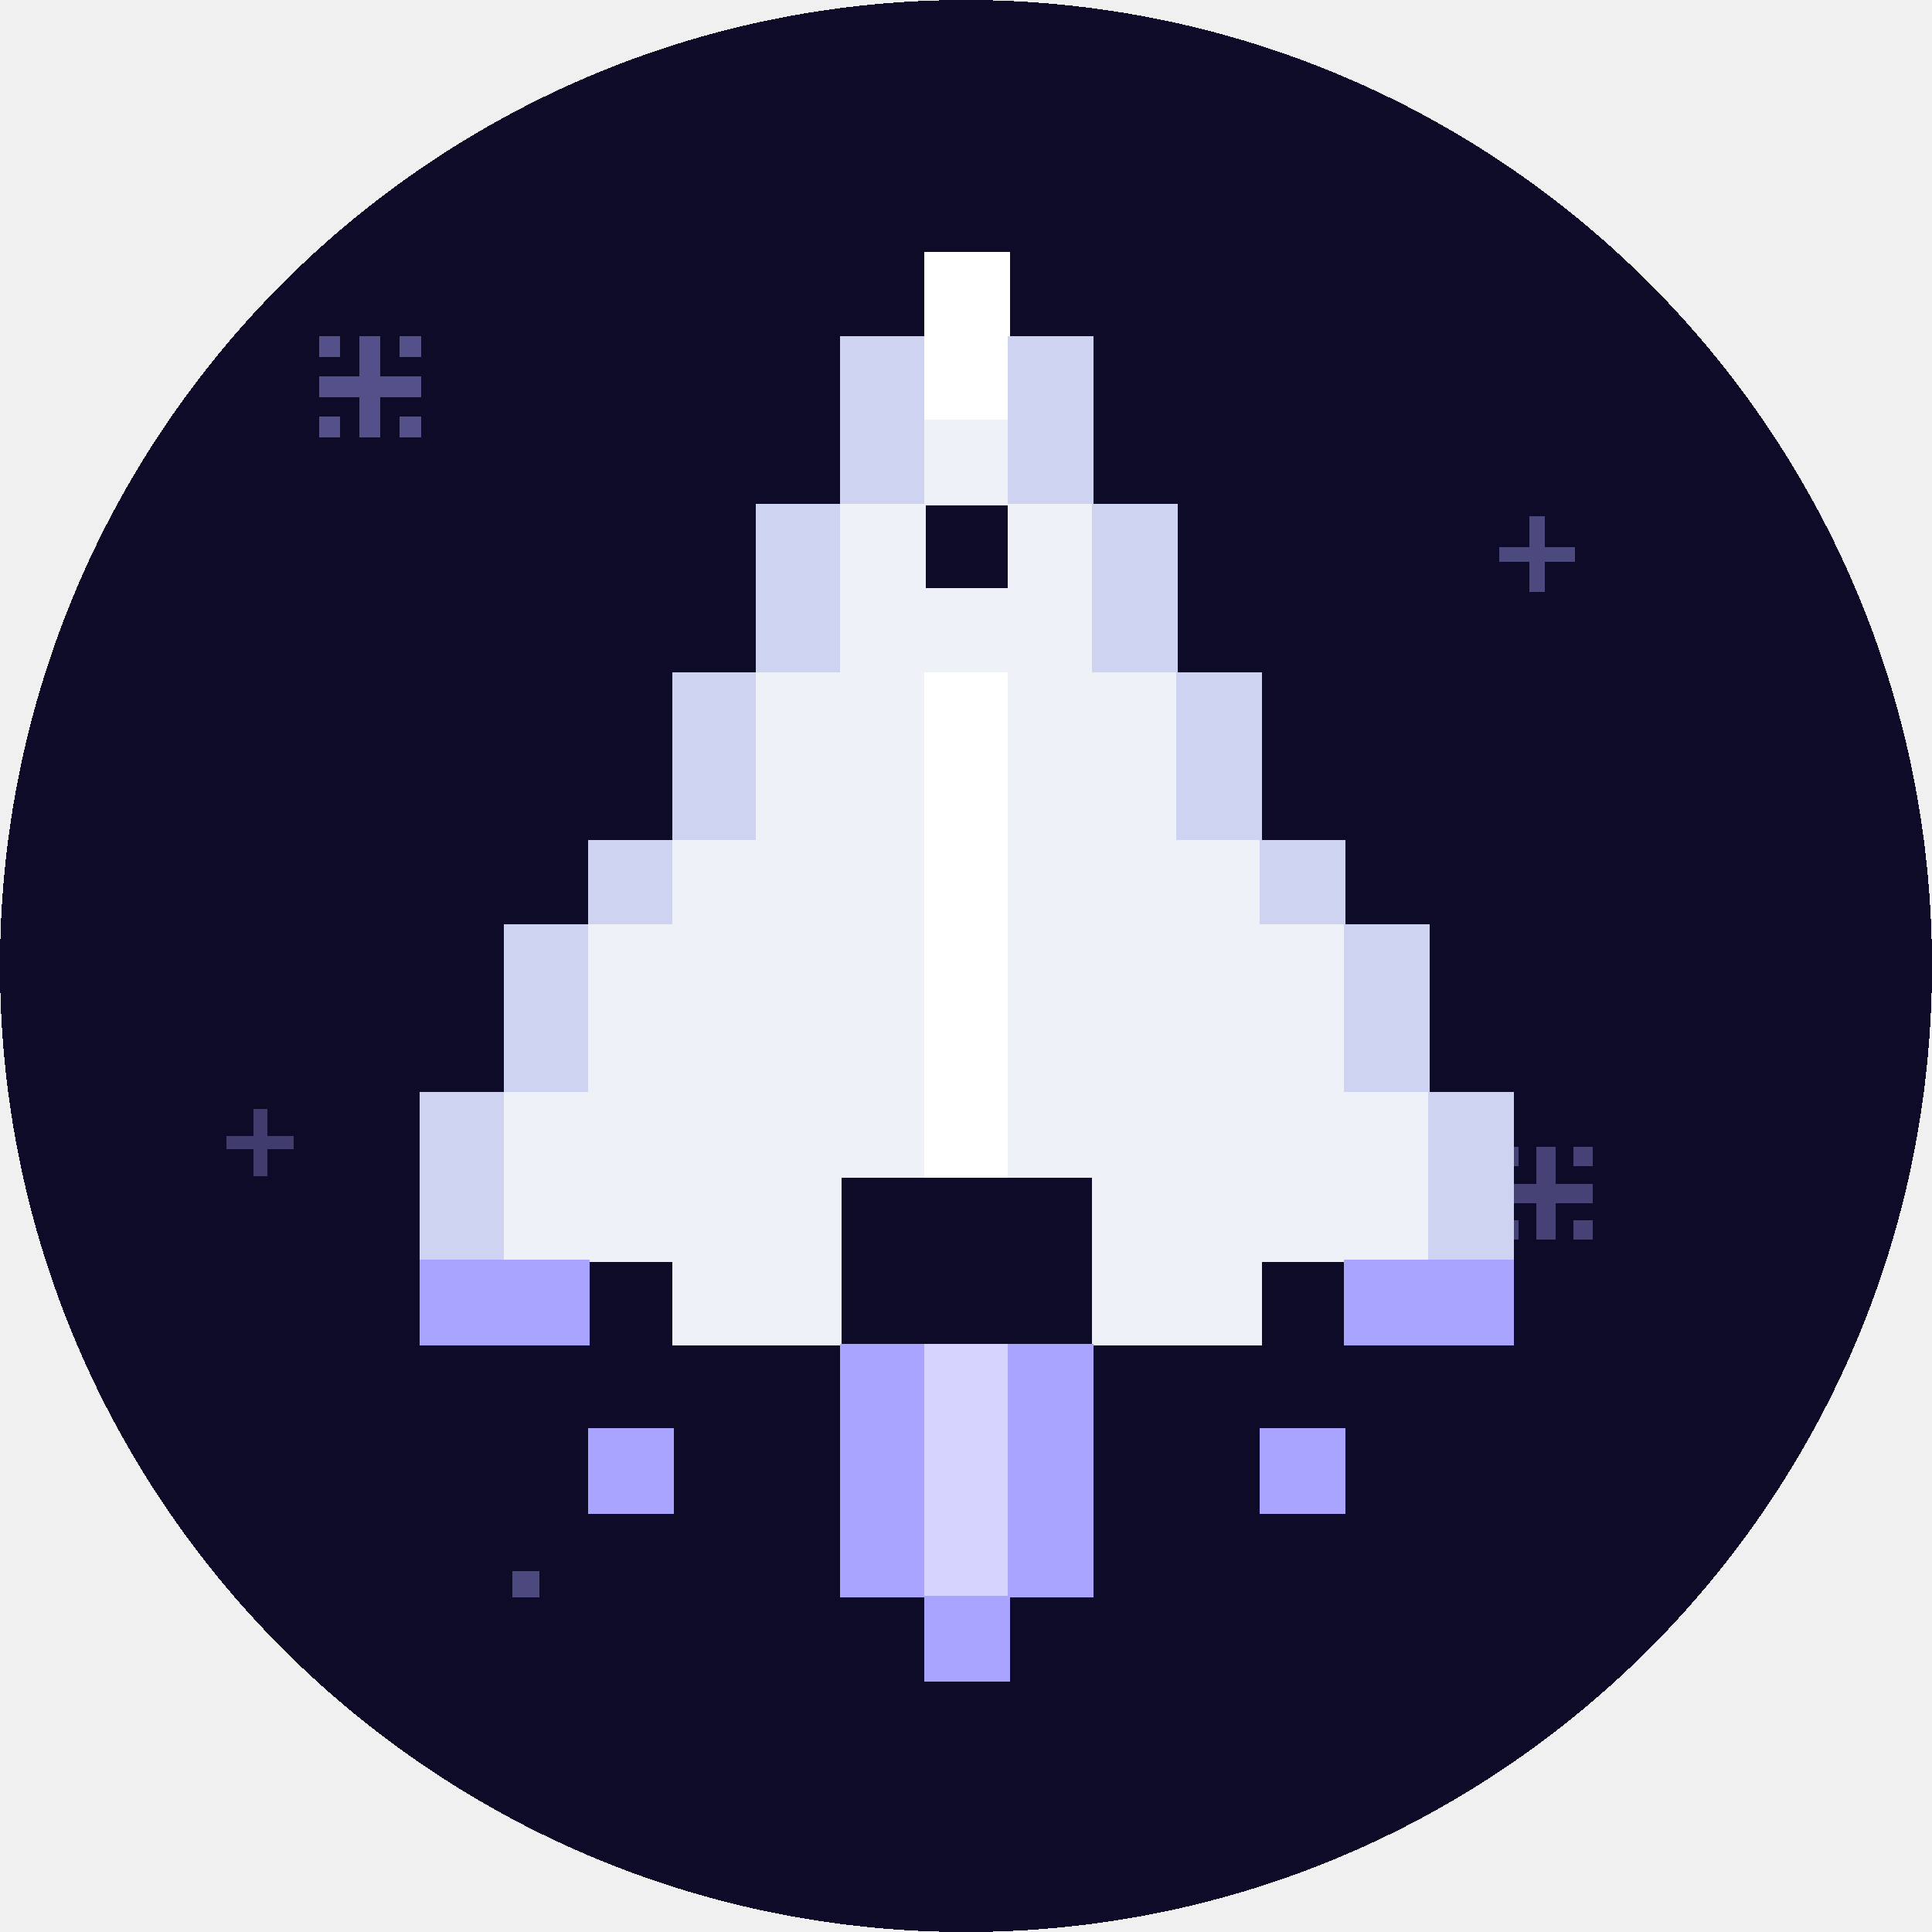
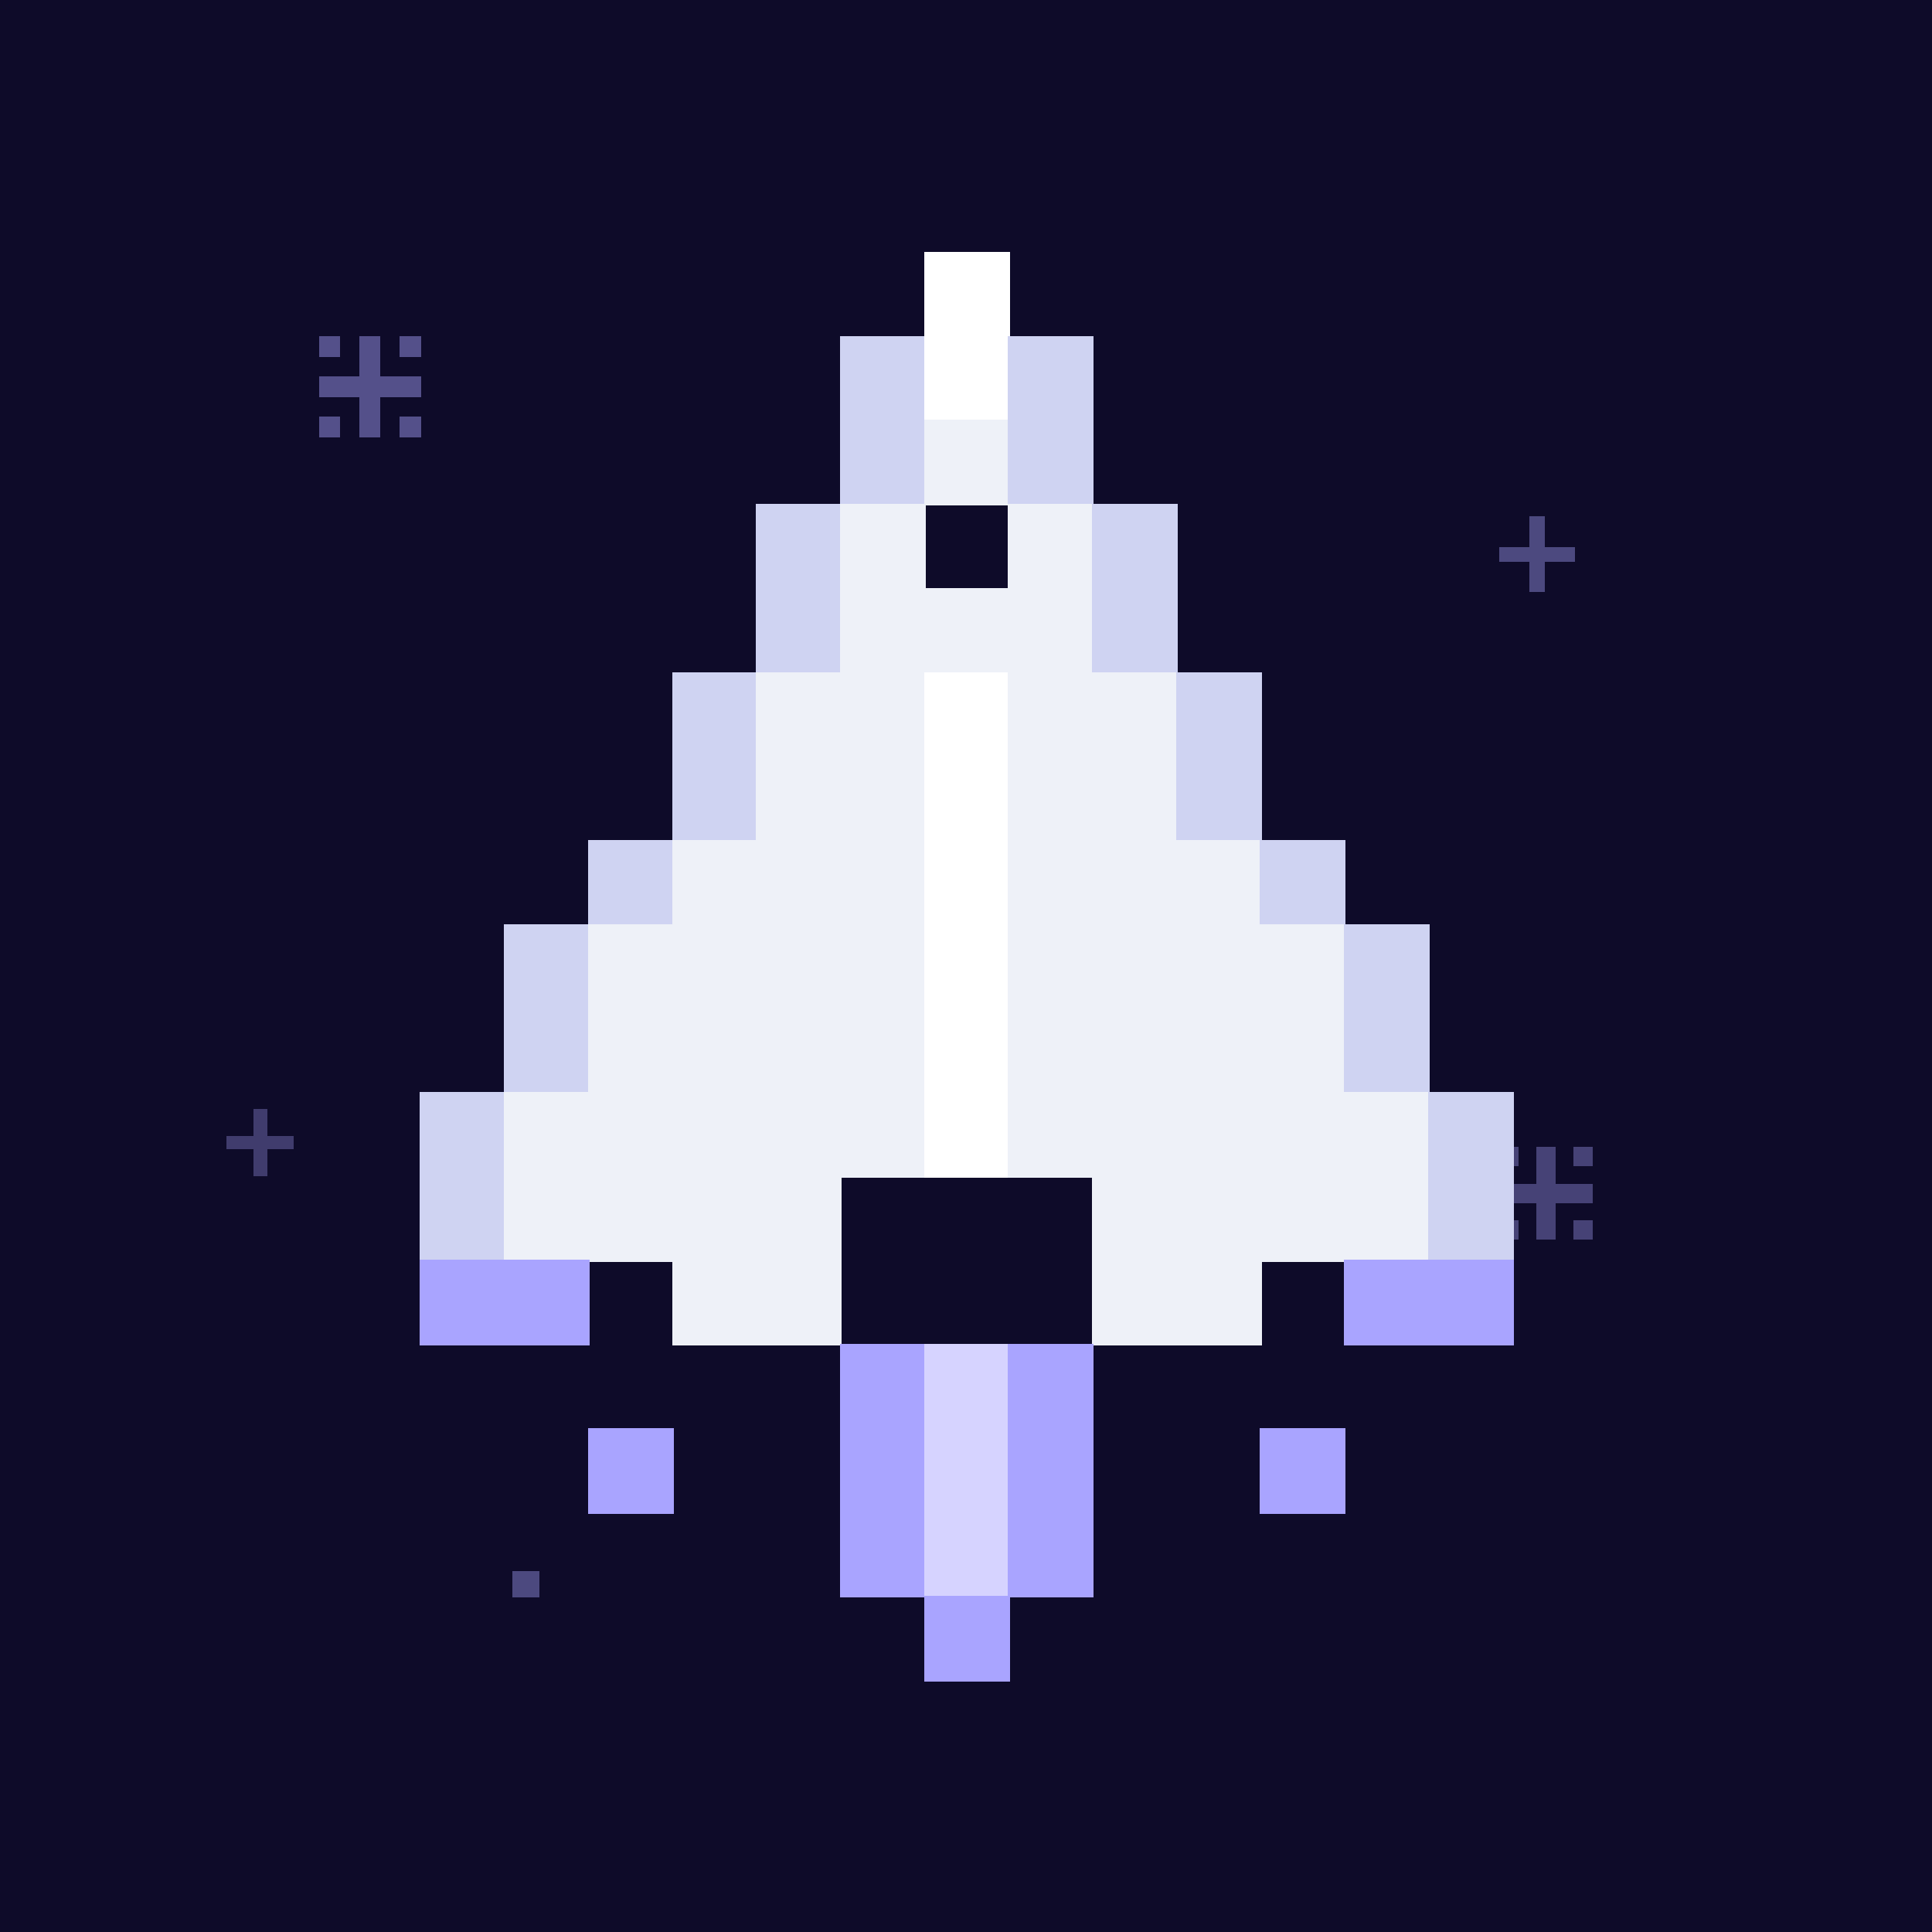
<svg xmlns="http://www.w3.org/2000/svg" width="512" height="512" viewBox="0 0 23 23" shape-rendering="crispEdges">
-   <defs>
-     <clipPath id="circleClip">
-       <circle cx="11.5" cy="11.5" r="11.5" />
-     </clipPath>
-   </defs>
-   <circle cx="11.5" cy="11.5" r="11.5" fill="#0e0b29" />
-   <g clip-path="url(#circleClip)" fill="#a9a4ff">
+   <rect width="23" height="23" fill="#0e0b29" />
+   <g fill="#a9a4ff">
    <g opacity="0.45">
      <rect x="3.800" y="4.000" width="0.250" height="0.250" />
      <rect x="4.280" y="4.000" width="0.250" height="0.250" />
      <rect x="4.760" y="4.000" width="0.250" height="0.250" />
      <rect x="4.280" y="4.240" width="0.250" height="0.250" />
      <rect x="3.800" y="4.480" width="0.250" height="0.250" />
      <rect x="4.040" y="4.480" width="0.250" height="0.250" />
      <rect x="4.280" y="4.480" width="0.250" height="0.250" />
      <rect x="4.520" y="4.480" width="0.250" height="0.250" />
      <rect x="4.760" y="4.480" width="0.250" height="0.250" />
      <rect x="4.280" y="4.720" width="0.250" height="0.250" />
      <rect x="3.800" y="4.960" width="0.250" height="0.250" />
      <rect x="4.280" y="4.960" width="0.250" height="0.250" />
      <rect x="4.760" y="4.960" width="0.250" height="0.250" />
    </g>
    <g opacity="0.36">
      <rect x="17.850" y="13.650" width="0.230" height="0.230" />
      <rect x="18.290" y="13.650" width="0.230" height="0.230" />
      <rect x="18.730" y="13.650" width="0.230" height="0.230" />
      <rect x="18.290" y="13.870" width="0.230" height="0.230" />
      <rect x="17.850" y="14.090" width="0.230" height="0.230" />
      <rect x="18.070" y="14.090" width="0.230" height="0.230" />
      <rect x="18.290" y="14.090" width="0.230" height="0.230" />
      <rect x="18.510" y="14.090" width="0.230" height="0.230" />
      <rect x="18.730" y="14.090" width="0.230" height="0.230" />
      <rect x="18.290" y="14.310" width="0.230" height="0.230" />
      <rect x="17.850" y="14.530" width="0.230" height="0.230" />
      <rect x="18.290" y="14.530" width="0.230" height="0.230" />
      <rect x="18.730" y="14.530" width="0.230" height="0.230" />
    </g>
    <g opacity="0.4">
      <rect x="17.850" y="6.510" width="0.900" height="0.180" />
      <rect x="18.210" y="6.150" width="0.180" height="0.900" />
    </g>
    <g opacity="0.32">
      <rect x="2.700" y="13.520" width="0.800" height="0.160" />
      <rect x="3.020" y="13.200" width="0.160" height="0.800" />
    </g>
    <rect x="6.100" y="18.700" width="0.32" height="0.32" opacity="0.4" />
  </g>
  <g transform="translate(5,3)">
    <rect x="6" y="0" width="1.02" height="1.02" fill="#ffffff" />
    <rect x="5" y="1" width="1.02" height="1.02" fill="#cfd3f2" />
    <rect x="6" y="1" width="1.02" height="1.02" fill="#ffffff" />
    <rect x="7" y="1" width="1.02" height="1.02" fill="#cfd3f2" />
    <rect x="5" y="2" width="1.02" height="1.02" fill="#cfd3f2" />
    <rect x="6" y="2" width="1.02" height="1.02" fill="#eef1f8" />
    <rect x="7" y="2" width="1.02" height="1.02" fill="#cfd3f2" />
    <rect x="4" y="3" width="1.02" height="1.02" fill="#cfd3f2" />
    <rect x="5" y="3" width="1.02" height="1.02" fill="#eef1f8" />
    <rect x="7" y="3" width="1.02" height="1.02" fill="#eef1f8" />
    <rect x="8" y="3" width="1.02" height="1.02" fill="#cfd3f2" />
    <rect x="4" y="4" width="1.02" height="1.02" fill="#cfd3f2" />
    <rect x="5" y="4" width="1.02" height="1.02" fill="#eef1f8" />
    <rect x="6" y="4" width="1.02" height="1.02" fill="#eef1f8" />
    <rect x="7" y="4" width="1.02" height="1.02" fill="#eef1f8" />
    <rect x="8" y="4" width="1.02" height="1.02" fill="#cfd3f2" />
    <rect x="3" y="5" width="1.02" height="1.02" fill="#cfd3f2" />
    <rect x="4" y="5" width="1.02" height="1.02" fill="#eef1f8" />
    <rect x="5" y="5" width="1.02" height="1.02" fill="#eef1f8" />
    <rect x="6" y="5" width="1.02" height="1.02" fill="#ffffff" />
    <rect x="7" y="5" width="1.02" height="1.02" fill="#eef1f8" />
    <rect x="8" y="5" width="1.02" height="1.02" fill="#eef1f8" />
    <rect x="9" y="5" width="1.02" height="1.02" fill="#cfd3f2" />
    <rect x="3" y="6" width="1.02" height="1.02" fill="#cfd3f2" />
    <rect x="4" y="6" width="1.02" height="1.02" fill="#eef1f8" />
    <rect x="5" y="6" width="1.02" height="1.02" fill="#eef1f8" />
    <rect x="6" y="6" width="1.02" height="1.02" fill="#ffffff" />
    <rect x="7" y="6" width="1.02" height="1.02" fill="#eef1f8" />
    <rect x="8" y="6" width="1.02" height="1.02" fill="#eef1f8" />
    <rect x="9" y="6" width="1.02" height="1.02" fill="#cfd3f2" />
    <rect x="2" y="7" width="1.02" height="1.02" fill="#cfd3f2" />
    <rect x="3" y="7" width="1.02" height="1.02" fill="#eef1f8" />
    <rect x="4" y="7" width="1.02" height="1.02" fill="#eef1f8" />
    <rect x="5" y="7" width="1.02" height="1.02" fill="#eef1f8" />
    <rect x="6" y="7" width="1.02" height="1.02" fill="#ffffff" />
    <rect x="7" y="7" width="1.02" height="1.02" fill="#eef1f8" />
    <rect x="8" y="7" width="1.02" height="1.02" fill="#eef1f8" />
    <rect x="9" y="7" width="1.02" height="1.02" fill="#eef1f8" />
    <rect x="10" y="7" width="1.02" height="1.02" fill="#cfd3f2" />
    <rect x="1" y="8" width="1.02" height="1.02" fill="#cfd3f2" />
    <rect x="2" y="8" width="1.02" height="1.02" fill="#eef1f8" />
    <rect x="3" y="8" width="1.02" height="1.02" fill="#eef1f8" />
    <rect x="4" y="8" width="1.02" height="1.02" fill="#eef1f8" />
    <rect x="5" y="8" width="1.02" height="1.02" fill="#eef1f8" />
    <rect x="6" y="8" width="1.02" height="1.02" fill="#ffffff" />
    <rect x="7" y="8" width="1.02" height="1.02" fill="#eef1f8" />
    <rect x="8" y="8" width="1.02" height="1.02" fill="#eef1f8" />
    <rect x="9" y="8" width="1.02" height="1.02" fill="#eef1f8" />
    <rect x="10" y="8" width="1.02" height="1.02" fill="#eef1f8" />
    <rect x="11" y="8" width="1.02" height="1.02" fill="#cfd3f2" />
    <rect x="1" y="9" width="1.02" height="1.02" fill="#cfd3f2" />
    <rect x="2" y="9" width="1.02" height="1.02" fill="#eef1f8" />
    <rect x="3" y="9" width="1.02" height="1.02" fill="#eef1f8" />
    <rect x="4" y="9" width="1.02" height="1.02" fill="#eef1f8" />
    <rect x="5" y="9" width="1.02" height="1.02" fill="#eef1f8" />
    <rect x="6" y="9" width="1.02" height="1.02" fill="#ffffff" />
    <rect x="7" y="9" width="1.02" height="1.02" fill="#eef1f8" />
    <rect x="8" y="9" width="1.02" height="1.02" fill="#eef1f8" />
    <rect x="9" y="9" width="1.02" height="1.02" fill="#eef1f8" />
    <rect x="10" y="9" width="1.02" height="1.02" fill="#eef1f8" />
    <rect x="11" y="9" width="1.02" height="1.02" fill="#cfd3f2" />
    <rect x="0" y="10" width="1.02" height="1.02" fill="#cfd3f2" />
    <rect x="1" y="10" width="1.02" height="1.02" fill="#eef1f8" />
    <rect x="2" y="10" width="1.02" height="1.02" fill="#eef1f8" />
    <rect x="3" y="10" width="1.02" height="1.02" fill="#eef1f8" />
    <rect x="4" y="10" width="1.02" height="1.02" fill="#eef1f8" />
    <rect x="5" y="10" width="1.02" height="1.02" fill="#eef1f8" />
    <rect x="6" y="10" width="1.02" height="1.02" fill="#ffffff" />
    <rect x="7" y="10" width="1.02" height="1.02" fill="#eef1f8" />
    <rect x="8" y="10" width="1.02" height="1.02" fill="#eef1f8" />
    <rect x="9" y="10" width="1.02" height="1.02" fill="#eef1f8" />
    <rect x="10" y="10" width="1.02" height="1.02" fill="#eef1f8" />
    <rect x="11" y="10" width="1.02" height="1.02" fill="#eef1f8" />
    <rect x="12" y="10" width="1.02" height="1.02" fill="#cfd3f2" />
    <rect x="0" y="11" width="1.02" height="1.02" fill="#cfd3f2" />
    <rect x="1" y="11" width="1.02" height="1.02" fill="#eef1f8" />
    <rect x="2" y="11" width="1.02" height="1.02" fill="#eef1f8" />
    <rect x="3" y="11" width="1.02" height="1.02" fill="#eef1f8" />
    <rect x="4" y="11" width="1.02" height="1.02" fill="#eef1f8" />
    <rect x="8" y="11" width="1.02" height="1.02" fill="#eef1f8" />
    <rect x="9" y="11" width="1.02" height="1.02" fill="#eef1f8" />
    <rect x="10" y="11" width="1.02" height="1.02" fill="#eef1f8" />
    <rect x="11" y="11" width="1.02" height="1.02" fill="#eef1f8" />
    <rect x="12" y="11" width="1.02" height="1.02" fill="#cfd3f2" />
    <rect x="0" y="12" width="1.02" height="1.02" fill="#a9a4ff" />
    <rect x="1" y="12" width="1.02" height="1.02" fill="#a9a4ff" />
    <rect x="3" y="12" width="1.02" height="1.02" fill="#eef1f8" />
    <rect x="4" y="12" width="1.02" height="1.02" fill="#eef1f8" />
    <rect x="8" y="12" width="1.02" height="1.02" fill="#eef1f8" />
    <rect x="9" y="12" width="1.02" height="1.02" fill="#eef1f8" />
    <rect x="11" y="12" width="1.02" height="1.02" fill="#a9a4ff" />
    <rect x="12" y="12" width="1.02" height="1.02" fill="#a9a4ff" />
    <rect x="5" y="13" width="1.02" height="1.02" fill="#a9a4ff" />
    <rect x="6" y="13" width="1.02" height="1.02" fill="#d6d3ff" />
    <rect x="7" y="13" width="1.02" height="1.02" fill="#a9a4ff" />
    <rect x="2" y="14" width="1.02" height="1.02" fill="#a9a4ff" />
    <rect x="5" y="14" width="1.02" height="1.02" fill="#a9a4ff" />
    <rect x="6" y="14" width="1.02" height="1.02" fill="#d6d3ff" />
    <rect x="7" y="14" width="1.02" height="1.02" fill="#a9a4ff" />
    <rect x="10" y="14" width="1.02" height="1.02" fill="#a9a4ff" />
    <rect x="5" y="15" width="1.02" height="1.02" fill="#a9a4ff" />
    <rect x="6" y="15" width="1.02" height="1.02" fill="#d6d3ff" />
    <rect x="7" y="15" width="1.02" height="1.02" fill="#a9a4ff" />
    <rect x="6" y="16" width="1.02" height="1.02" fill="#a9a4ff" />
  </g>
</svg>
